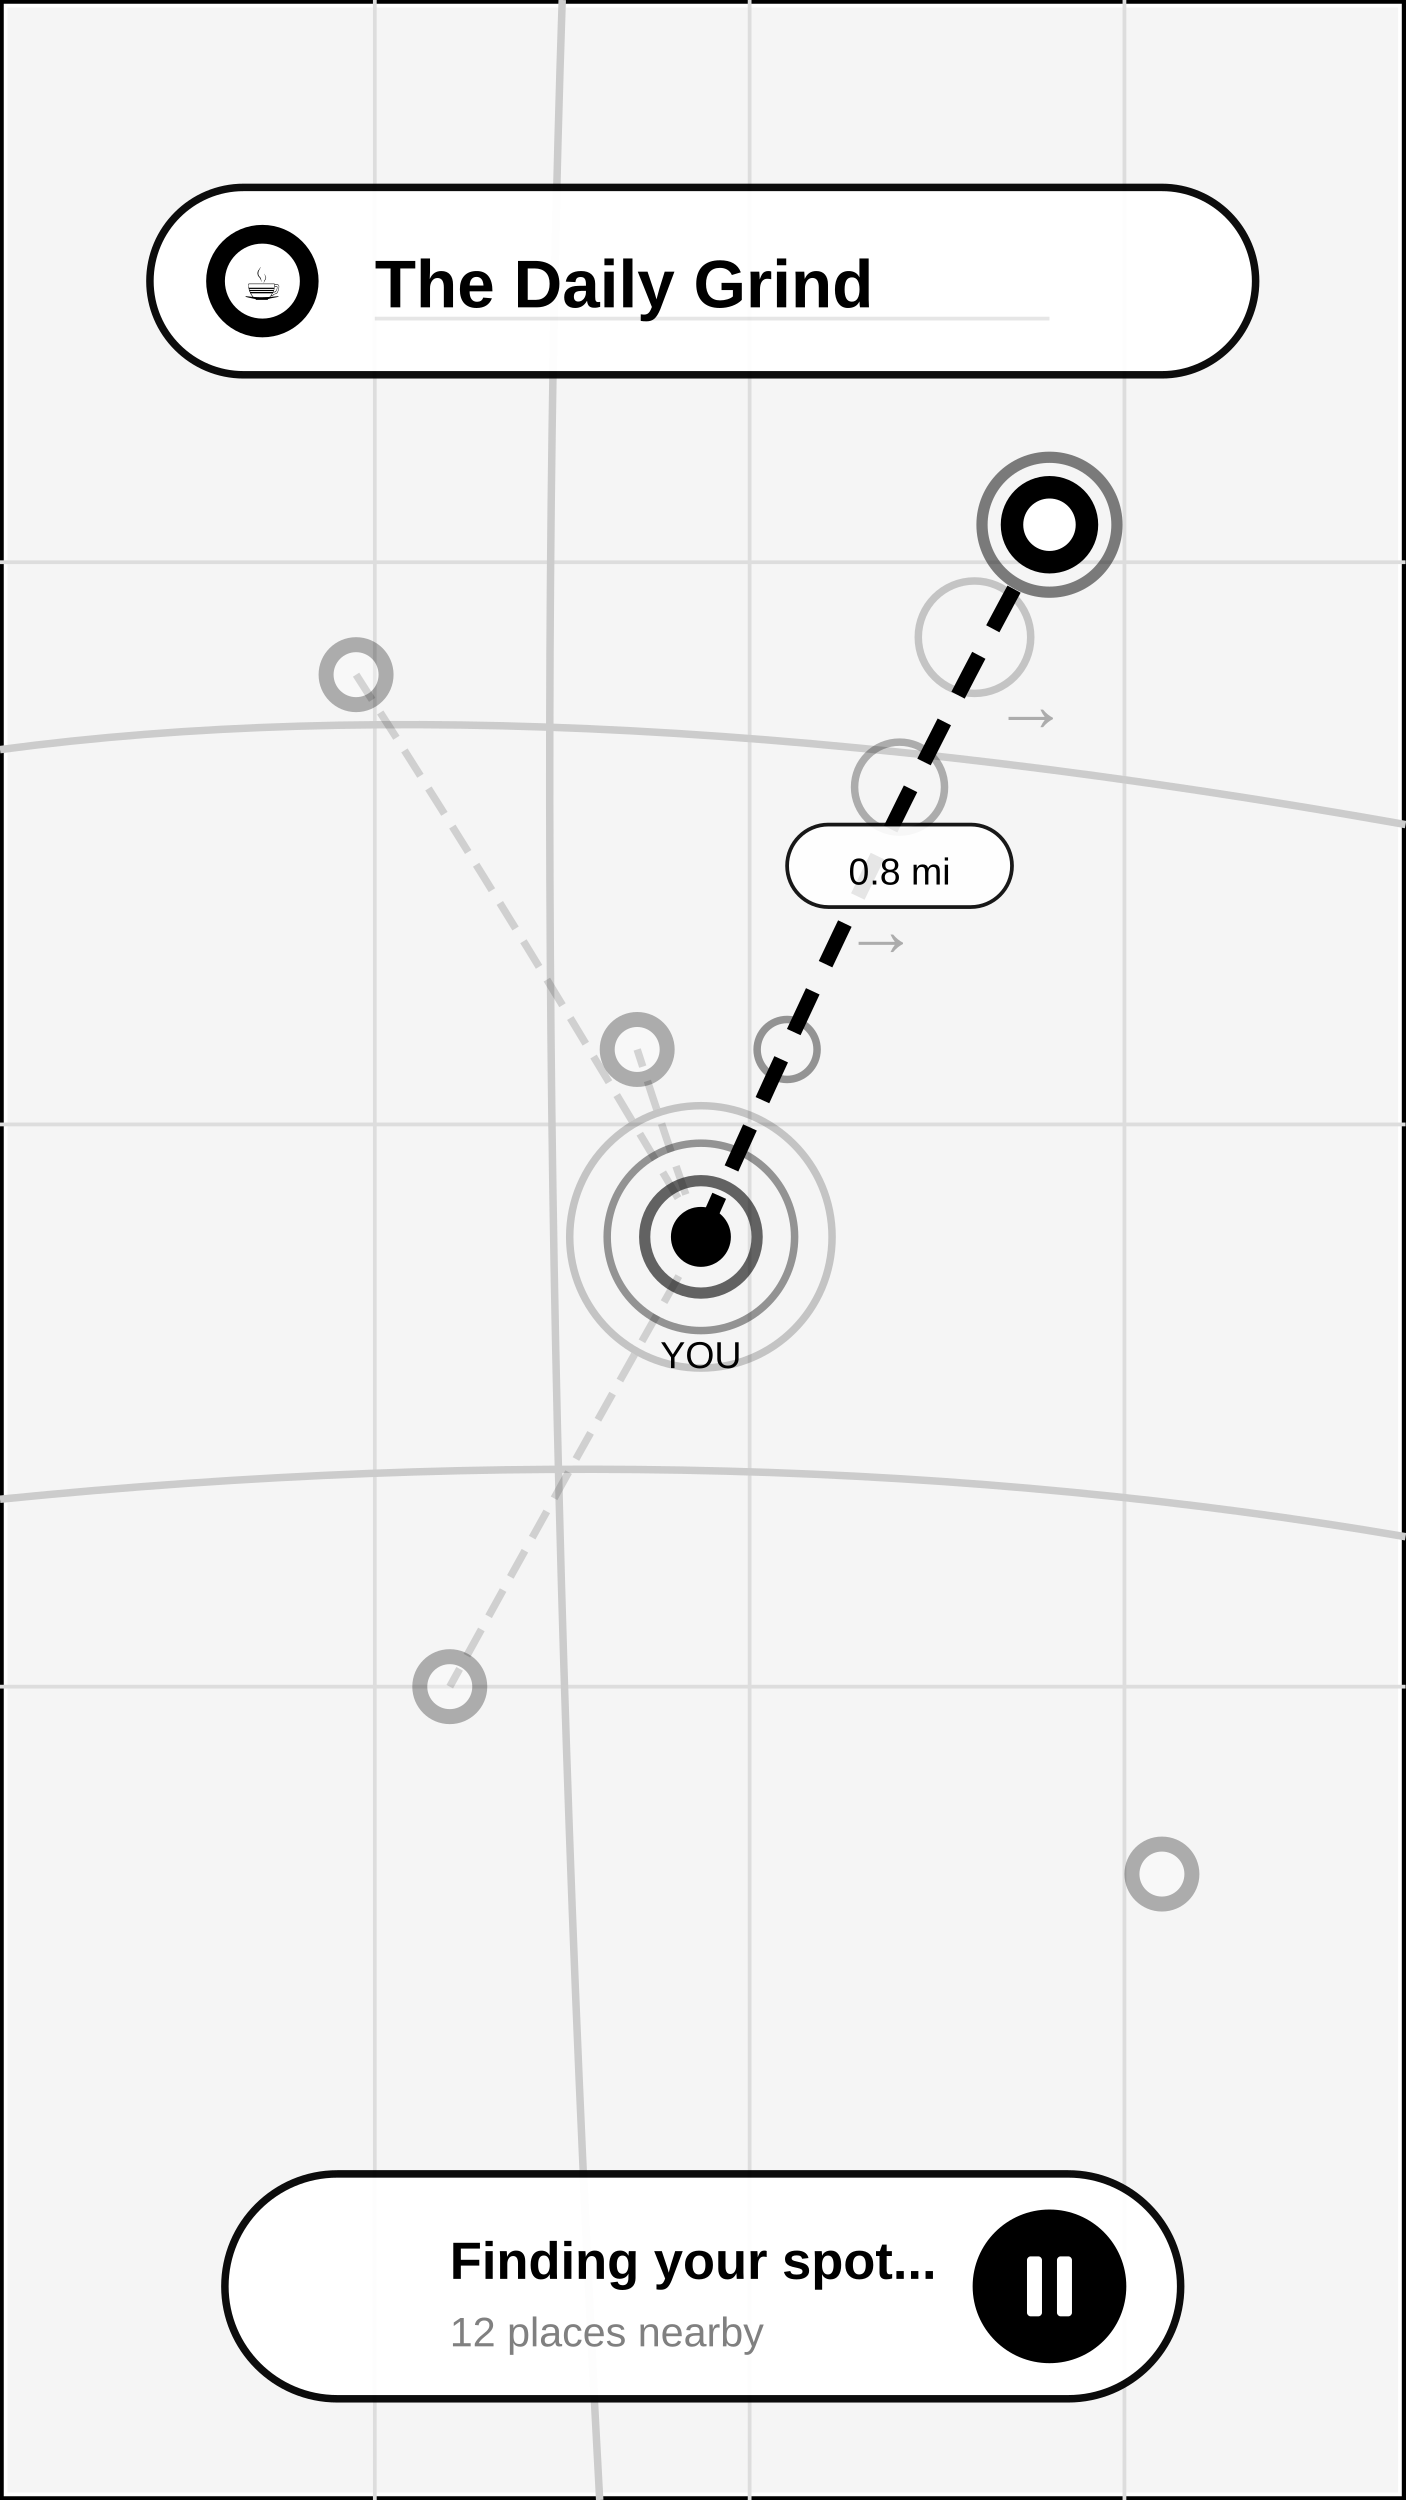
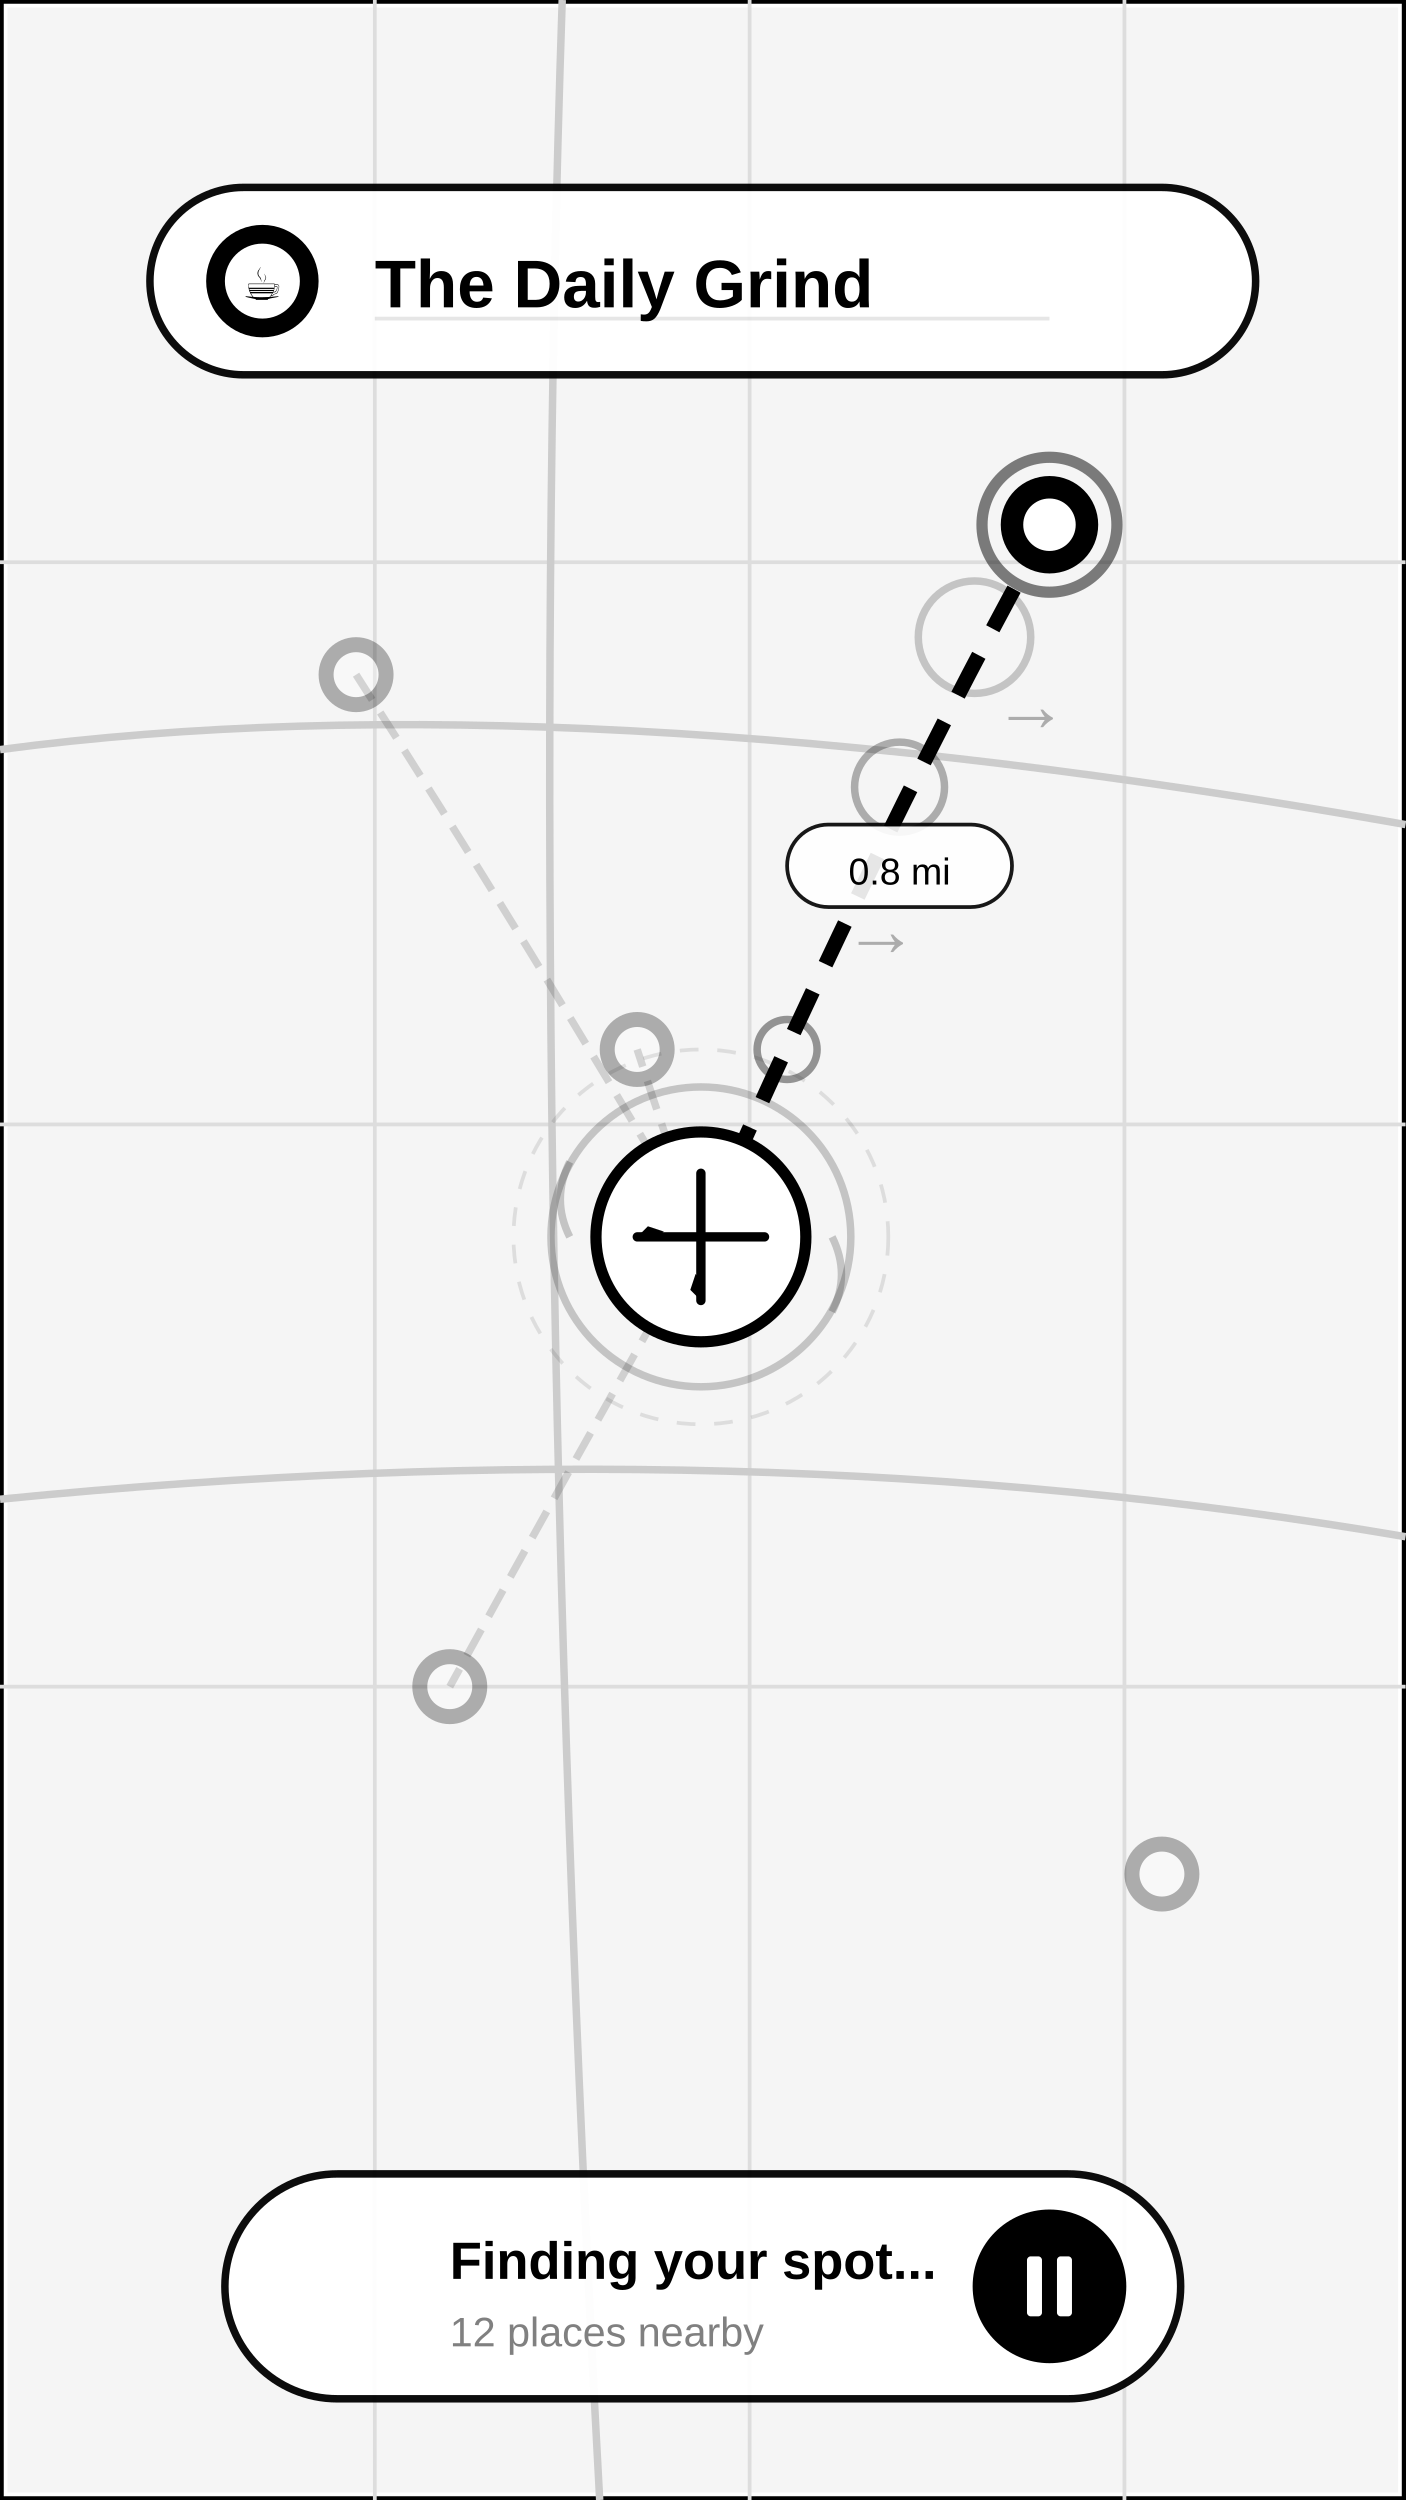
<svg xmlns="http://www.w3.org/2000/svg" width="375" height="667">
  <rect width="375" height="667" fill="white" stroke="black" stroke-width="2" />
  <rect x="2" y="2" width="371" height="663" fill="#f5f5f5" />
  <line x1="0" y1="150" x2="375" y2="150" stroke="#ddd" stroke-width="1" />
  <line x1="0" y1="300" x2="375" y2="300" stroke="#ddd" stroke-width="1" />
  <line x1="0" y1="450" x2="375" y2="450" stroke="#ddd" stroke-width="1" />
  <line x1="100" y1="0" x2="100" y2="667" stroke="#ddd" stroke-width="1" />
  <line x1="200" y1="0" x2="200" y2="667" stroke="#ddd" stroke-width="1" />
  <line x1="300" y1="0" x2="300" y2="667" stroke="#ddd" stroke-width="1" />
  <path d="M 0 200 Q 150 180 375 220" stroke="#ccc" stroke-width="2" fill="none" />
  <path d="M 0 400 Q 200 380 375 410" stroke="#ccc" stroke-width="2" fill="none" />
  <path d="M 150 0 Q 140 300 160 667" stroke="#ccc" stroke-width="2" fill="none" />
  <g opacity="0.3">
    <circle cx="95" cy="180" r="10" fill="black" />
    <circle cx="95" cy="180" r="6" fill="white" />
  </g>
  <g opacity="0.3">
    <circle cx="170" cy="280" r="10" fill="black" />
    <circle cx="170" cy="280" r="6" fill="white" />
  </g>
  <g opacity="0.3">
    <circle cx="120" cy="450" r="10" fill="black" />
    <circle cx="120" cy="450" r="6" fill="white" />
  </g>
  <g opacity="0.3">
    <circle cx="310" cy="500" r="10" fill="black" />
    <circle cx="310" cy="500" r="6" fill="white" />
  </g>
  <path d="M 187 330 Q 140 250 95 180" stroke="black" stroke-width="2" fill="none" opacity="0.15" stroke-dasharray="8,4" />
  <path d="M 187 330 Q 178 305 170 280" stroke="black" stroke-width="2" fill="none" opacity="0.15" stroke-dasharray="8,4" />
  <path d="M 187 330 Q 153 390 120 450" stroke="black" stroke-width="2" fill="none" opacity="0.15" stroke-dasharray="8,4" />
  <path d="M 187 330 Q 238 215 280 140" stroke="black" stroke-width="4" fill="none" stroke-dasharray="12,8" />
  <circle cx="210" cy="280" r="8" fill="none" stroke="black" stroke-width="2" opacity="0.4" />
  <circle cx="240" cy="210" r="12" fill="none" stroke="black" stroke-width="2" opacity="0.3" />
  <circle cx="260" cy="170" r="15" fill="none" stroke="black" stroke-width="2" opacity="0.2" />
-   <circle cx="187" cy="330" r="35" fill="none" stroke="black" stroke-width="2" opacity="0.2" />
-   <circle cx="187" cy="330" r="25" fill="none" stroke="black" stroke-width="2" opacity="0.4" />
-   <circle cx="187" cy="330" r="15" fill="none" stroke="black" stroke-width="3" opacity="0.6" />
-   <circle cx="187" cy="330" r="8" fill="black" />
-   <text x="187" y="365" font-family="Arial" font-size="10" fill="black" text-anchor="middle">YOU</text>
+   <g transform="translate(187, 330)">
+     <circle r="50" fill="none" stroke="black" stroke-width="1" opacity="0.1" stroke-dasharray="5,5" />
+     <circle r="40" fill="none" stroke="black" stroke-width="2" opacity="0.2" />
+     <circle r="28" fill="white" stroke="black" stroke-width="3" />
+     <g transform="rotate(45)">
+       <path d="M -12 -12 L 12 12" stroke="black" stroke-width="2.5" stroke-linecap="round" />
+       <polygon points="8,8 12,12 8,12 6,8" fill="black" />
+       <path d="M 12 -12 L -12 12" stroke="black" stroke-width="2.5" stroke-linecap="round" />
+       <polygon points="-8,8 -12,12 -12,8 -8,6" fill="black" />
+     </g>
+     <path d="M 35 0 Q 40 10 35 20" stroke="black" stroke-width="2" fill="none" opacity="0.2" />
+     <path d="M -35 0 Q -40 -10 -35 -20" stroke="black" stroke-width="2" fill="none" opacity="0.2" />
+   </g>
  <circle cx="280" cy="140" r="18" fill="none" stroke="black" stroke-width="3" opacity="0.5" />
  <circle cx="280" cy="140" r="12" fill="black" stroke="black" stroke-width="2" />
  <circle cx="280" cy="140" r="7" fill="white" />
  <rect x="40" y="50" width="295" height="50" fill="white" stroke="black" stroke-width="2" rx="25" opacity="0.95" />
  <circle cx="70" cy="75" r="15" fill="black" />
  <circle cx="70" cy="75" r="10" fill="white" />
  <text x="70" y="80" font-family="Arial" font-size="12" fill="black" text-anchor="middle">☕</text>
  <text x="100" y="82" font-family="Arial" font-size="18" font-weight="bold" fill="black">The Daily Grind</text>
  <line x1="100" y1="85" x2="280" y2="85" stroke="black" stroke-width="1" opacity="0.1" />
  <rect x="60" y="580" width="255" height="60" fill="white" stroke="black" stroke-width="2" rx="30" opacity="0.95" />
  <text x="120" y="608" font-family="Arial" font-size="14" font-weight="bold" fill="black">Finding your spot...</text>
  <text x="120" y="626" font-family="Arial" font-size="11" fill="gray">12 places nearby</text>
  <circle cx="280" cy="610" r="20" fill="black" stroke="black" stroke-width="1" />
  <rect x="274" y="602" width="4" height="16" fill="white" rx="1" />
  <rect x="282" y="602" width="4" height="16" fill="white" rx="1" />
  <rect x="210" y="220" width="60" height="22" fill="white" stroke="black" stroke-width="1" rx="11" opacity="0.9" />
  <text x="240" y="236" font-family="Arial" font-size="10" fill="black" text-anchor="middle">0.8 mi</text>
  <text x="225" y="255" font-family="Arial" font-size="20" fill="black" opacity="0.3">→</text>
  <text x="265" y="195" font-family="Arial" font-size="20" fill="black" opacity="0.3">→</text>
</svg>
